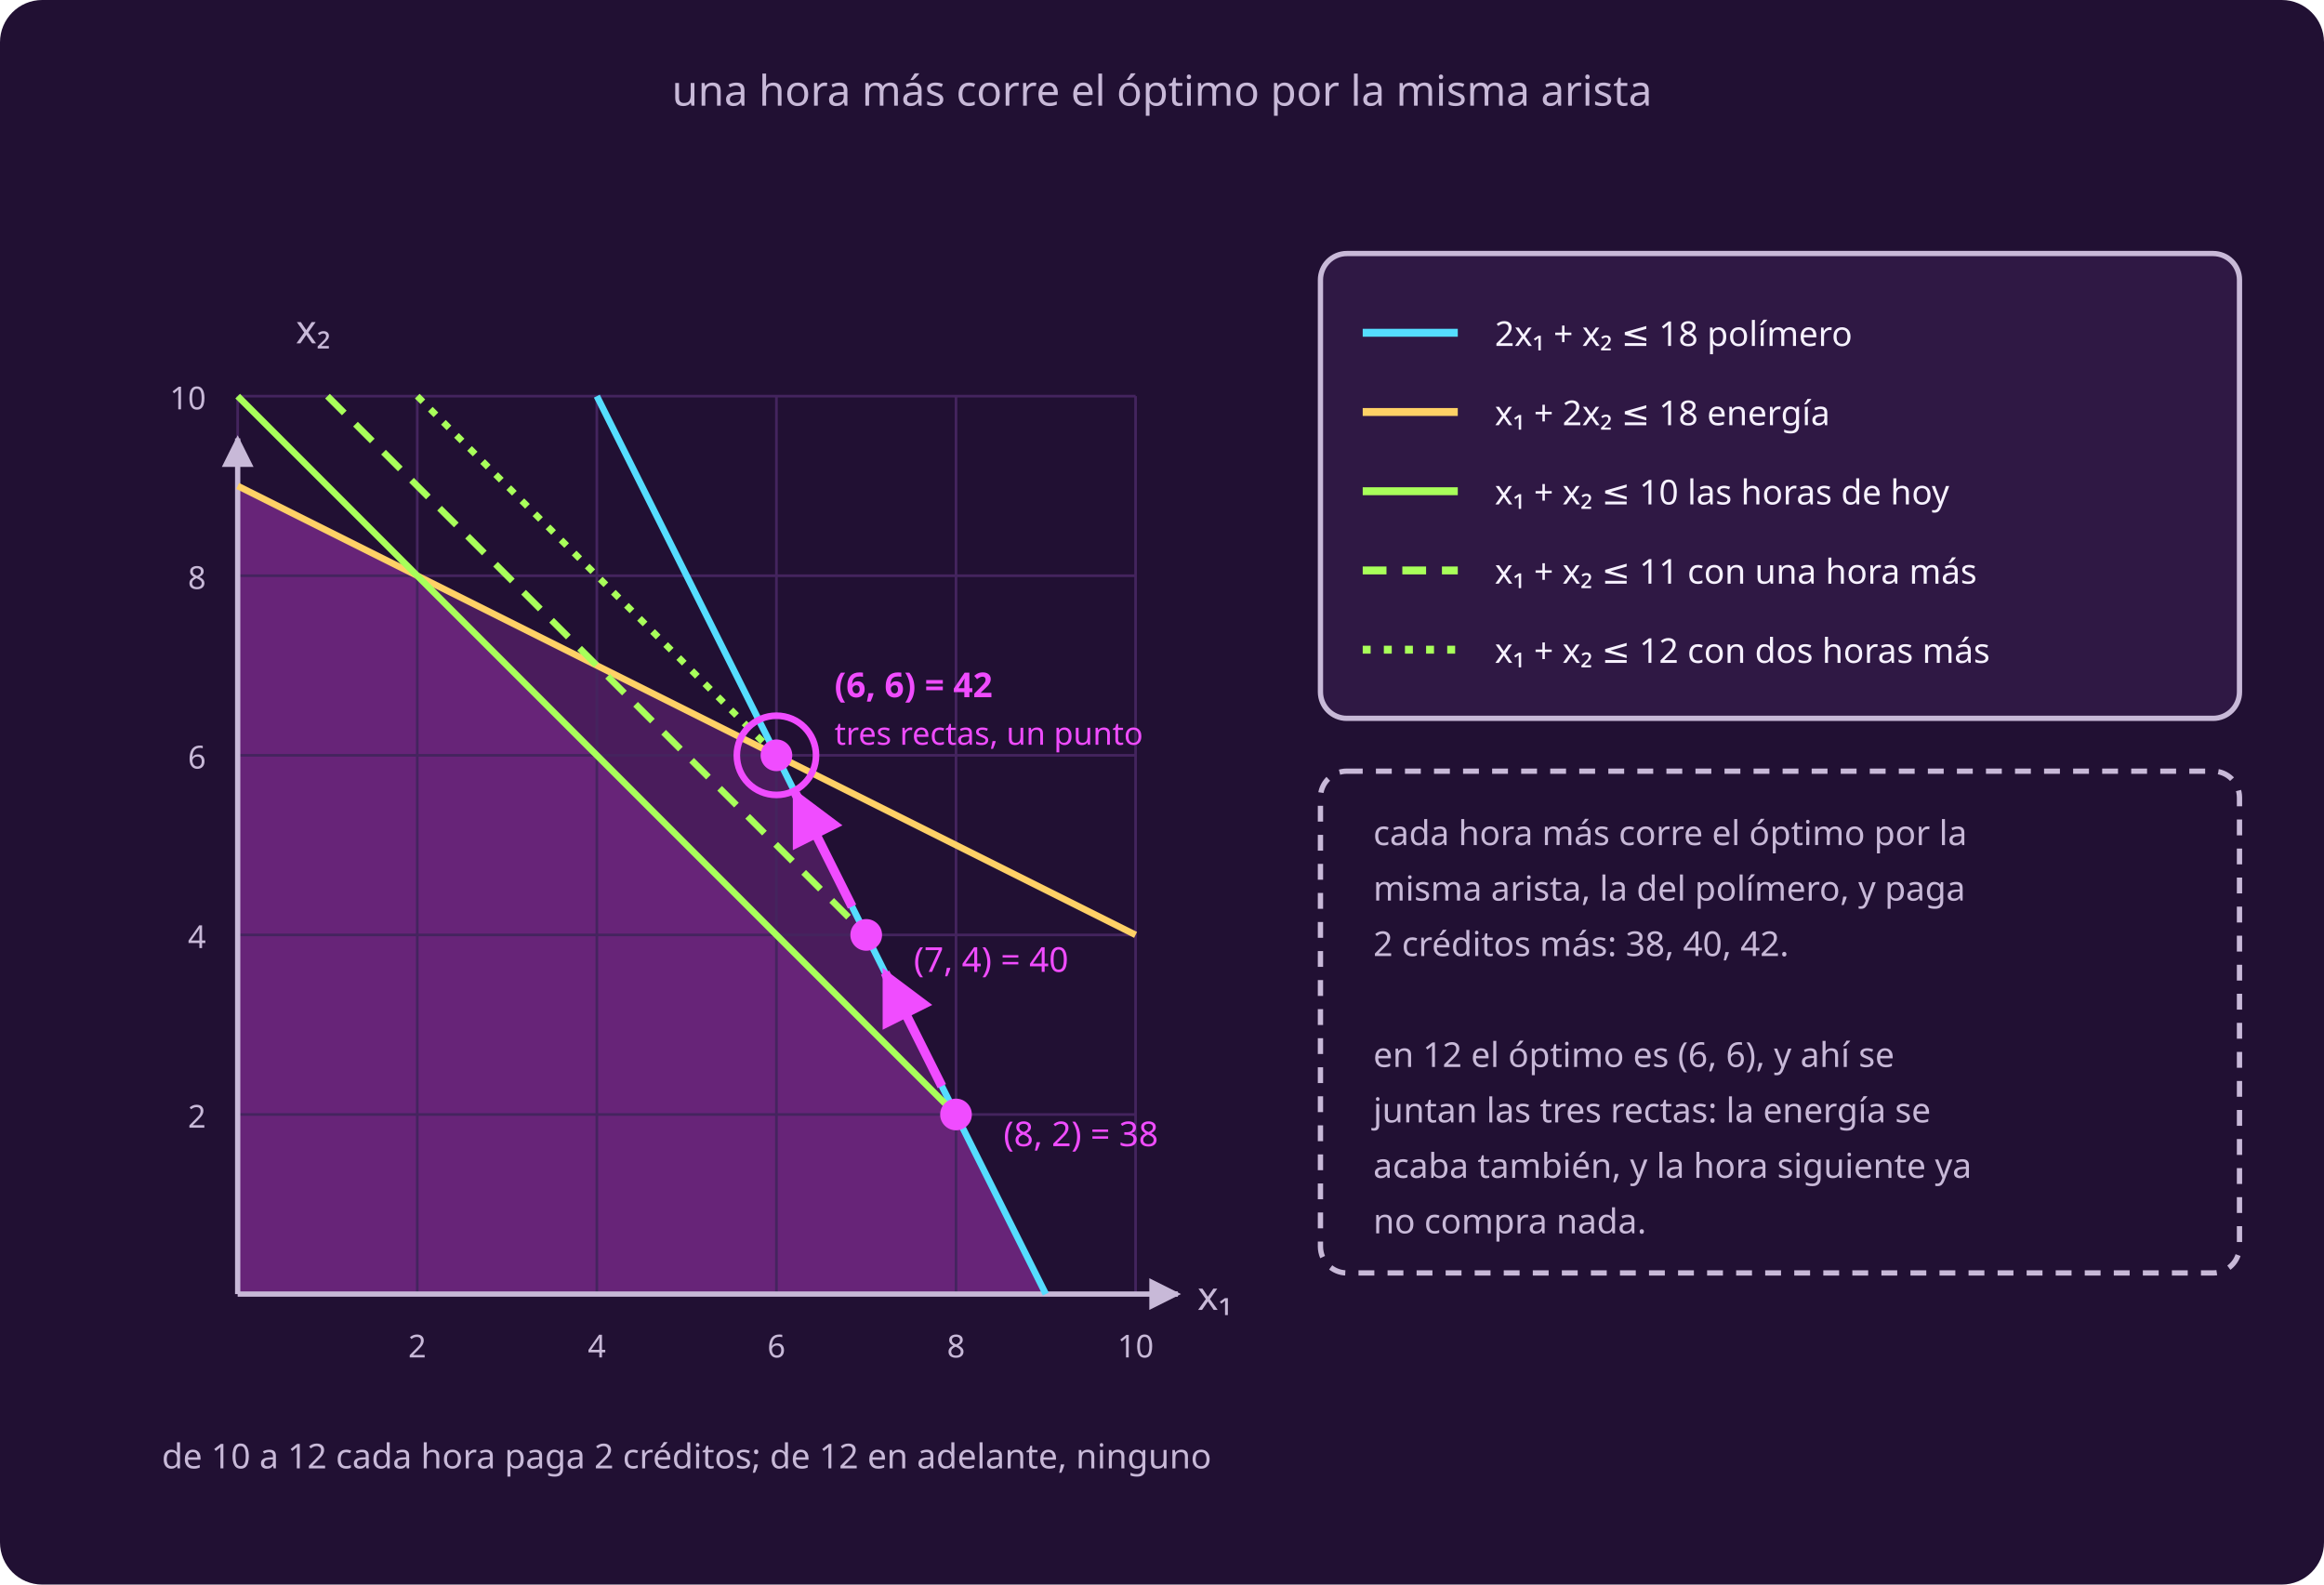
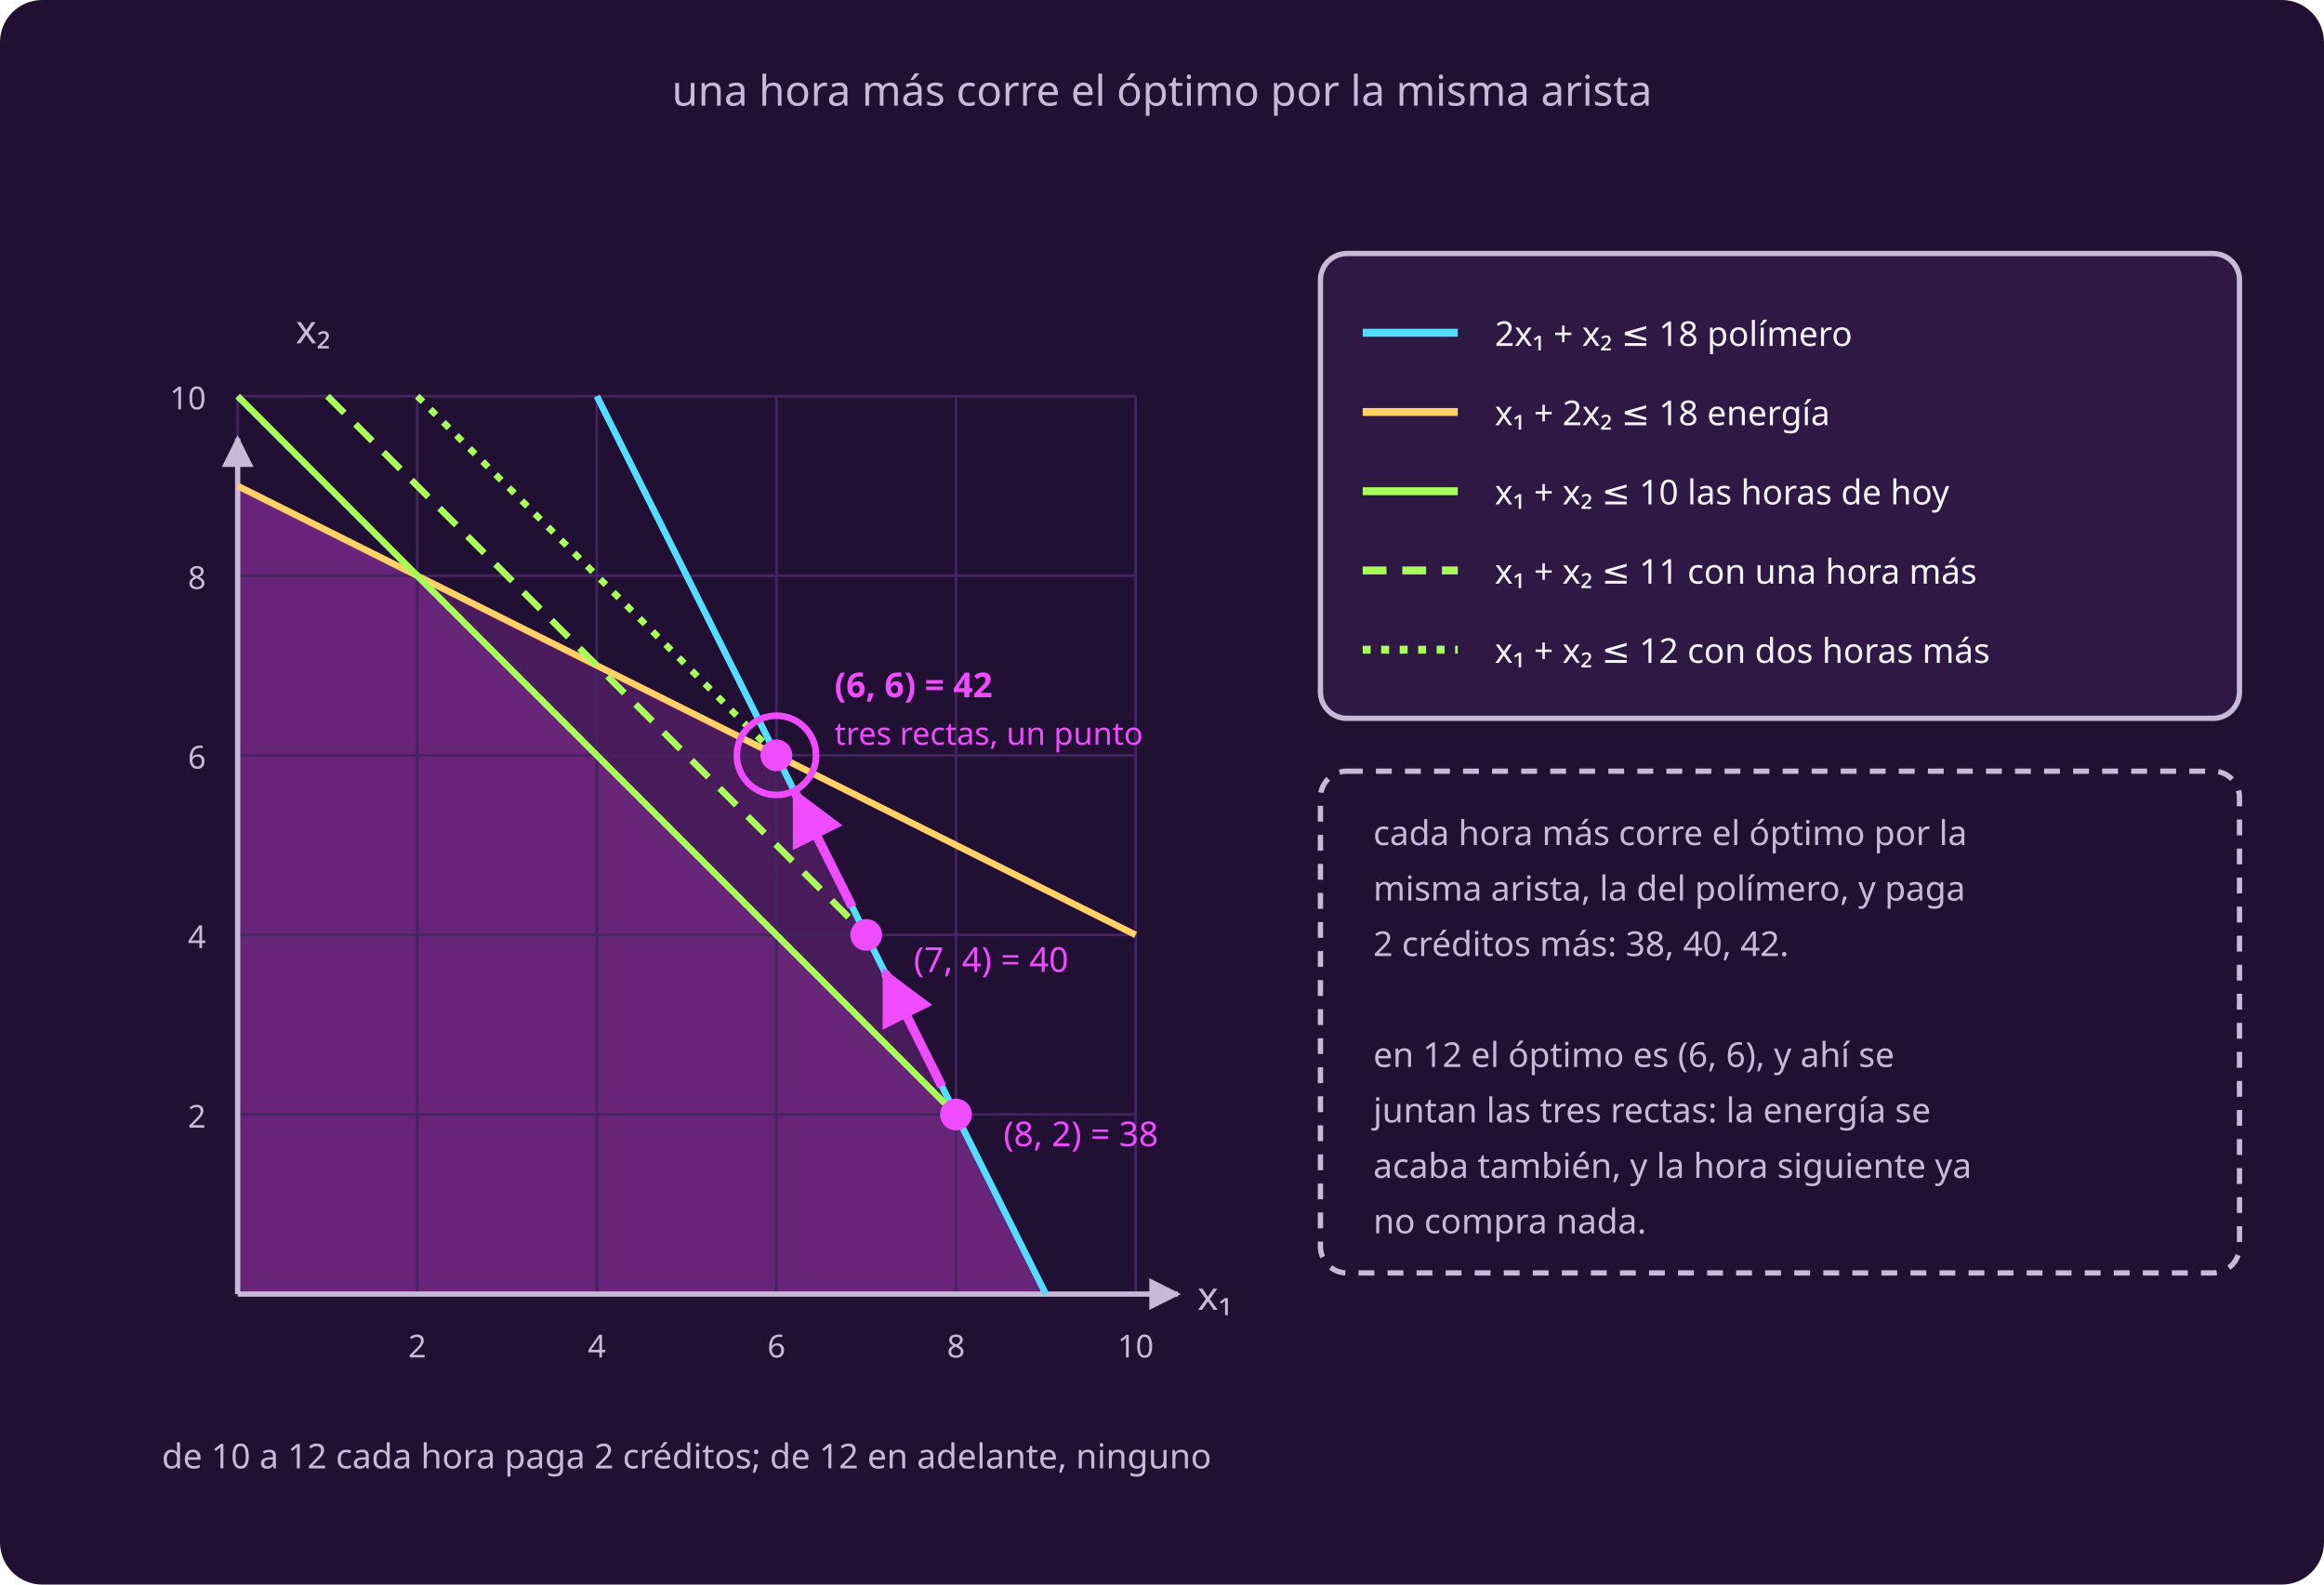
<svg xmlns="http://www.w3.org/2000/svg" width="880" height="600" viewBox="0 0 880 600" role="img" aria-label="El polígono de la clase 1 con la recta de las horas en tres posiciones, 10, 11 y 12; el mejor plan corre por la arista del polímero de (8,2) a (7,4) y a (6,6), donde las tres rectas de recurso se juntan">
  <rect x="0" y="0" width="880" height="600" rx="16" fill="#211033" />
  <defs>
    <marker id="p" viewBox="0 0 10 10" refX="9" refY="5" markerWidth="6" markerHeight="6" orient="auto-start-reverse">
      <path d="M 0 0 L 10 5 L 0 10 z" fill="#f04cff" />
    </marker>
    <marker id="s" viewBox="0 0 10 10" refX="9" refY="5" markerWidth="6" markerHeight="6" orient="auto-start-reverse">
      <path d="M 0 0 L 10 5 L 0 10 z" fill="#c8b9d8" />
    </marker>
  </defs>
  <path d="M 90.0 490.0 L 396.0 490.0 L 294.0 286.0 L 90.0 184.0 Z" fill="#4a1c5c" stroke="none" />
  <path d="M 90.0 490.0 L 396.0 490.0 L 362.0 422.0 L 158.0 218.0 L 90.0 184.0 Z" fill="#672478" stroke="none" />
  <line x1="90.0" y1="490.0" x2="90.0" y2="150.0" stroke="#44245e" stroke-width="1" />
  <line x1="90.0" y1="490.0" x2="430.0" y2="490.0" stroke="#44245e" stroke-width="1" />
  <line x1="158.0" y1="490.0" x2="158.0" y2="150.0" stroke="#44245e" stroke-width="1" />
  <line x1="90.0" y1="422.0" x2="430.0" y2="422.0" stroke="#44245e" stroke-width="1" />
  <line x1="226.0" y1="490.0" x2="226.0" y2="150.0" stroke="#44245e" stroke-width="1" />
  <line x1="90.0" y1="354.0" x2="430.0" y2="354.0" stroke="#44245e" stroke-width="1" />
  <line x1="294.0" y1="490.0" x2="294.0" y2="150.0" stroke="#44245e" stroke-width="1" />
  <line x1="90.0" y1="286.0" x2="430.0" y2="286.0" stroke="#44245e" stroke-width="1" />
  <line x1="362.0" y1="490.0" x2="362.0" y2="150.0" stroke="#44245e" stroke-width="1" />
  <line x1="90.0" y1="218.0" x2="430.0" y2="218.0" stroke="#44245e" stroke-width="1" />
  <line x1="430.0" y1="490.0" x2="430.0" y2="150.0" stroke="#44245e" stroke-width="1" />
  <line x1="90.0" y1="150.0" x2="430.0" y2="150.0" stroke="#44245e" stroke-width="1" />
  <line x1="90.0" y1="490.0" x2="446.0" y2="490.0" stroke="#c8b9d8" stroke-width="2" marker-end="url(#s)" />
  <line x1="90.0" y1="490.0" x2="90.0" y2="166.0" stroke="#c8b9d8" stroke-width="2" marker-end="url(#s)" />
  <text x="460.0" y="496.0" fill="#c8b9d8" font-family="system-ui, sans-serif" font-size="15" font-weight="normal" text-anchor="middle">x₁</text>
  <text x="112.0" y="130.0" fill="#c8b9d8" font-family="system-ui, sans-serif" font-size="15" font-weight="normal" text-anchor="start">x₂</text>
  <text x="158.0" y="514.0" fill="#c8b9d8" font-family="system-ui, sans-serif" font-size="12" font-weight="normal" text-anchor="middle">2</text>
  <text x="78.0" y="427.0" fill="#c8b9d8" font-family="system-ui, sans-serif" font-size="12" font-weight="normal" text-anchor="end">2</text>
  <text x="226.0" y="514.0" fill="#c8b9d8" font-family="system-ui, sans-serif" font-size="12" font-weight="normal" text-anchor="middle">4</text>
  <text x="78.0" y="359.0" fill="#c8b9d8" font-family="system-ui, sans-serif" font-size="12" font-weight="normal" text-anchor="end">4</text>
  <text x="294.0" y="514.0" fill="#c8b9d8" font-family="system-ui, sans-serif" font-size="12" font-weight="normal" text-anchor="middle">6</text>
  <text x="78.0" y="291.0" fill="#c8b9d8" font-family="system-ui, sans-serif" font-size="12" font-weight="normal" text-anchor="end">6</text>
  <text x="362.0" y="514.0" fill="#c8b9d8" font-family="system-ui, sans-serif" font-size="12" font-weight="normal" text-anchor="middle">8</text>
  <text x="78.0" y="223.0" fill="#c8b9d8" font-family="system-ui, sans-serif" font-size="12" font-weight="normal" text-anchor="end">8</text>
  <text x="430.0" y="514.0" fill="#c8b9d8" font-family="system-ui, sans-serif" font-size="12" font-weight="normal" text-anchor="middle">10</text>
  <text x="78.0" y="155.0" fill="#c8b9d8" font-family="system-ui, sans-serif" font-size="12" font-weight="normal" text-anchor="end">10</text>
  <line x1="396.0" y1="490.0" x2="226.0" y2="150.0" stroke="#55ddff" stroke-width="2.5" />
  <line x1="90.0" y1="184.0" x2="430.0" y2="354.0" stroke="#ffd166" stroke-width="2.5" />
  <line x1="90.0" y1="150.0" x2="362.0" y2="422.0" stroke="#a8ff5a" stroke-width="2.5" />
  <line x1="124.0" y1="150.0" x2="328.0" y2="354.0" stroke="#a8ff5a" stroke-width="2.5" stroke-dasharray="9 6" />
  <line x1="158.0" y1="150.0" x2="294.0" y2="286.0" stroke="#a8ff5a" stroke-width="2.5" stroke-dasharray="3 4" />
  <line x1="356.633" y1="411.267" x2="335.155" y2="368.311" stroke="#f04cff" stroke-width="3.5" marker-end="url(#p)" />
  <line x1="322.633" y1="343.267" x2="301.155" y2="300.311" stroke="#f04cff" stroke-width="3.5" marker-end="url(#p)" />
  <circle cx="362.0" cy="422.0" r="6" fill="#f04cff" />
  <text x="380.0" y="434.0" fill="#f04cff" font-family="system-ui, sans-serif" font-size="13" font-weight="normal" text-anchor="start">(8, 2) = 38</text>
  <circle cx="328.0" cy="354.0" r="6" fill="#f04cff" />
  <text x="346.0" y="368.0" fill="#f04cff" font-family="system-ui, sans-serif" font-size="13" font-weight="normal" text-anchor="start">(7, 4) = 40</text>
  <circle cx="294.0" cy="286.0" r="6" fill="#f04cff" />
  <circle cx="294.0" cy="286.0" r="15" fill="none" stroke="#f04cff" stroke-width="2.5" />
  <text x="316.0" y="264.0" fill="#f04cff" font-family="system-ui, sans-serif" font-size="13" font-weight="700" text-anchor="start">(6, 6) = 42</text>
  <text x="316.0" y="282.0" fill="#f04cff" font-family="system-ui, sans-serif" font-size="12" font-weight="normal" text-anchor="start">tres rectas, un punto</text>
  <rect x="500" y="96" width="348" height="176" rx="10" fill="#2f1844" stroke="#c8b9d8" stroke-width="2" />
  <line x1="516" y1="126" x2="552" y2="126" stroke="#55ddff" stroke-width="3" />
  <text x="566" y="131" fill="#f7f2ff" font-family="system-ui, sans-serif" font-size="13" font-weight="normal" text-anchor="start">2x₁ + x₂ ≤ 18   polímero</text>
  <line x1="516" y1="156" x2="552" y2="156" stroke="#ffd166" stroke-width="3" />
  <text x="566" y="161" fill="#f7f2ff" font-family="system-ui, sans-serif" font-size="13" font-weight="normal" text-anchor="start">x₁ + 2x₂ ≤ 18   energía</text>
  <line x1="516" y1="186" x2="552" y2="186" stroke="#a8ff5a" stroke-width="3" />
  <text x="566" y="191" fill="#f7f2ff" font-family="system-ui, sans-serif" font-size="13" font-weight="normal" text-anchor="start">x₁ + x₂ ≤ 10   las horas de hoy</text>
  <line x1="516" y1="216" x2="552" y2="216" stroke="#a8ff5a" stroke-width="3" stroke-dasharray="9 6" />
  <text x="566" y="221" fill="#f7f2ff" font-family="system-ui, sans-serif" font-size="13" font-weight="normal" text-anchor="start">x₁ + x₂ ≤ 11   con una hora más</text>
-   <line x1="516" y1="246" x2="552" y2="246" stroke="#a8ff5a" stroke-width="3" stroke-dasharray="3 5" />
+   <line x1="516" y1="246" x2="552" y2="246" stroke="#a8ff5a" stroke-width="3" stroke-dasharray="3 4" />
  <text x="566" y="251" fill="#f7f2ff" font-family="system-ui, sans-serif" font-size="13" font-weight="normal" text-anchor="start">x₁ + x₂ ≤ 12   con dos horas más</text>
  <rect x="500" y="292" width="348" height="190" rx="10" fill="none" stroke="#c8b9d8" stroke-width="2" stroke-dasharray="6 5" />
  <text x="520" y="320" fill="#c8b9d8" font-family="system-ui, sans-serif" font-size="13" font-weight="normal" text-anchor="start">cada hora más corre el óptimo por la</text>
  <text x="520" y="341" fill="#c8b9d8" font-family="system-ui, sans-serif" font-size="13" font-weight="normal" text-anchor="start">misma arista, la del polímero, y paga</text>
  <text x="520" y="362" fill="#c8b9d8" font-family="system-ui, sans-serif" font-size="13" font-weight="normal" text-anchor="start">2 créditos más: 38, 40, 42.</text>
  <text x="520" y="404" fill="#c8b9d8" font-family="system-ui, sans-serif" font-size="13" font-weight="normal" text-anchor="start">en 12 el óptimo es (6, 6), y ahí se</text>
  <text x="520" y="425" fill="#c8b9d8" font-family="system-ui, sans-serif" font-size="13" font-weight="normal" text-anchor="start">juntan las tres rectas: la energía se</text>
  <text x="520" y="446" fill="#c8b9d8" font-family="system-ui, sans-serif" font-size="13" font-weight="normal" text-anchor="start">acaba también, y la hora siguiente ya</text>
  <text x="520" y="467" fill="#c8b9d8" font-family="system-ui, sans-serif" font-size="13" font-weight="normal" text-anchor="start">no compra nada.</text>
  <text x="440.0" y="40" fill="#c8b9d8" font-family="system-ui, sans-serif" font-size="16" font-weight="normal" text-anchor="middle">una hora más corre el óptimo por la misma arista</text>
  <text x="260" y="556" fill="#c8b9d8" font-family="system-ui, sans-serif" font-size="13" font-weight="normal" text-anchor="middle">de 10 a 12 cada hora paga 2 créditos; de 12 en adelante, ninguno</text>
</svg>
